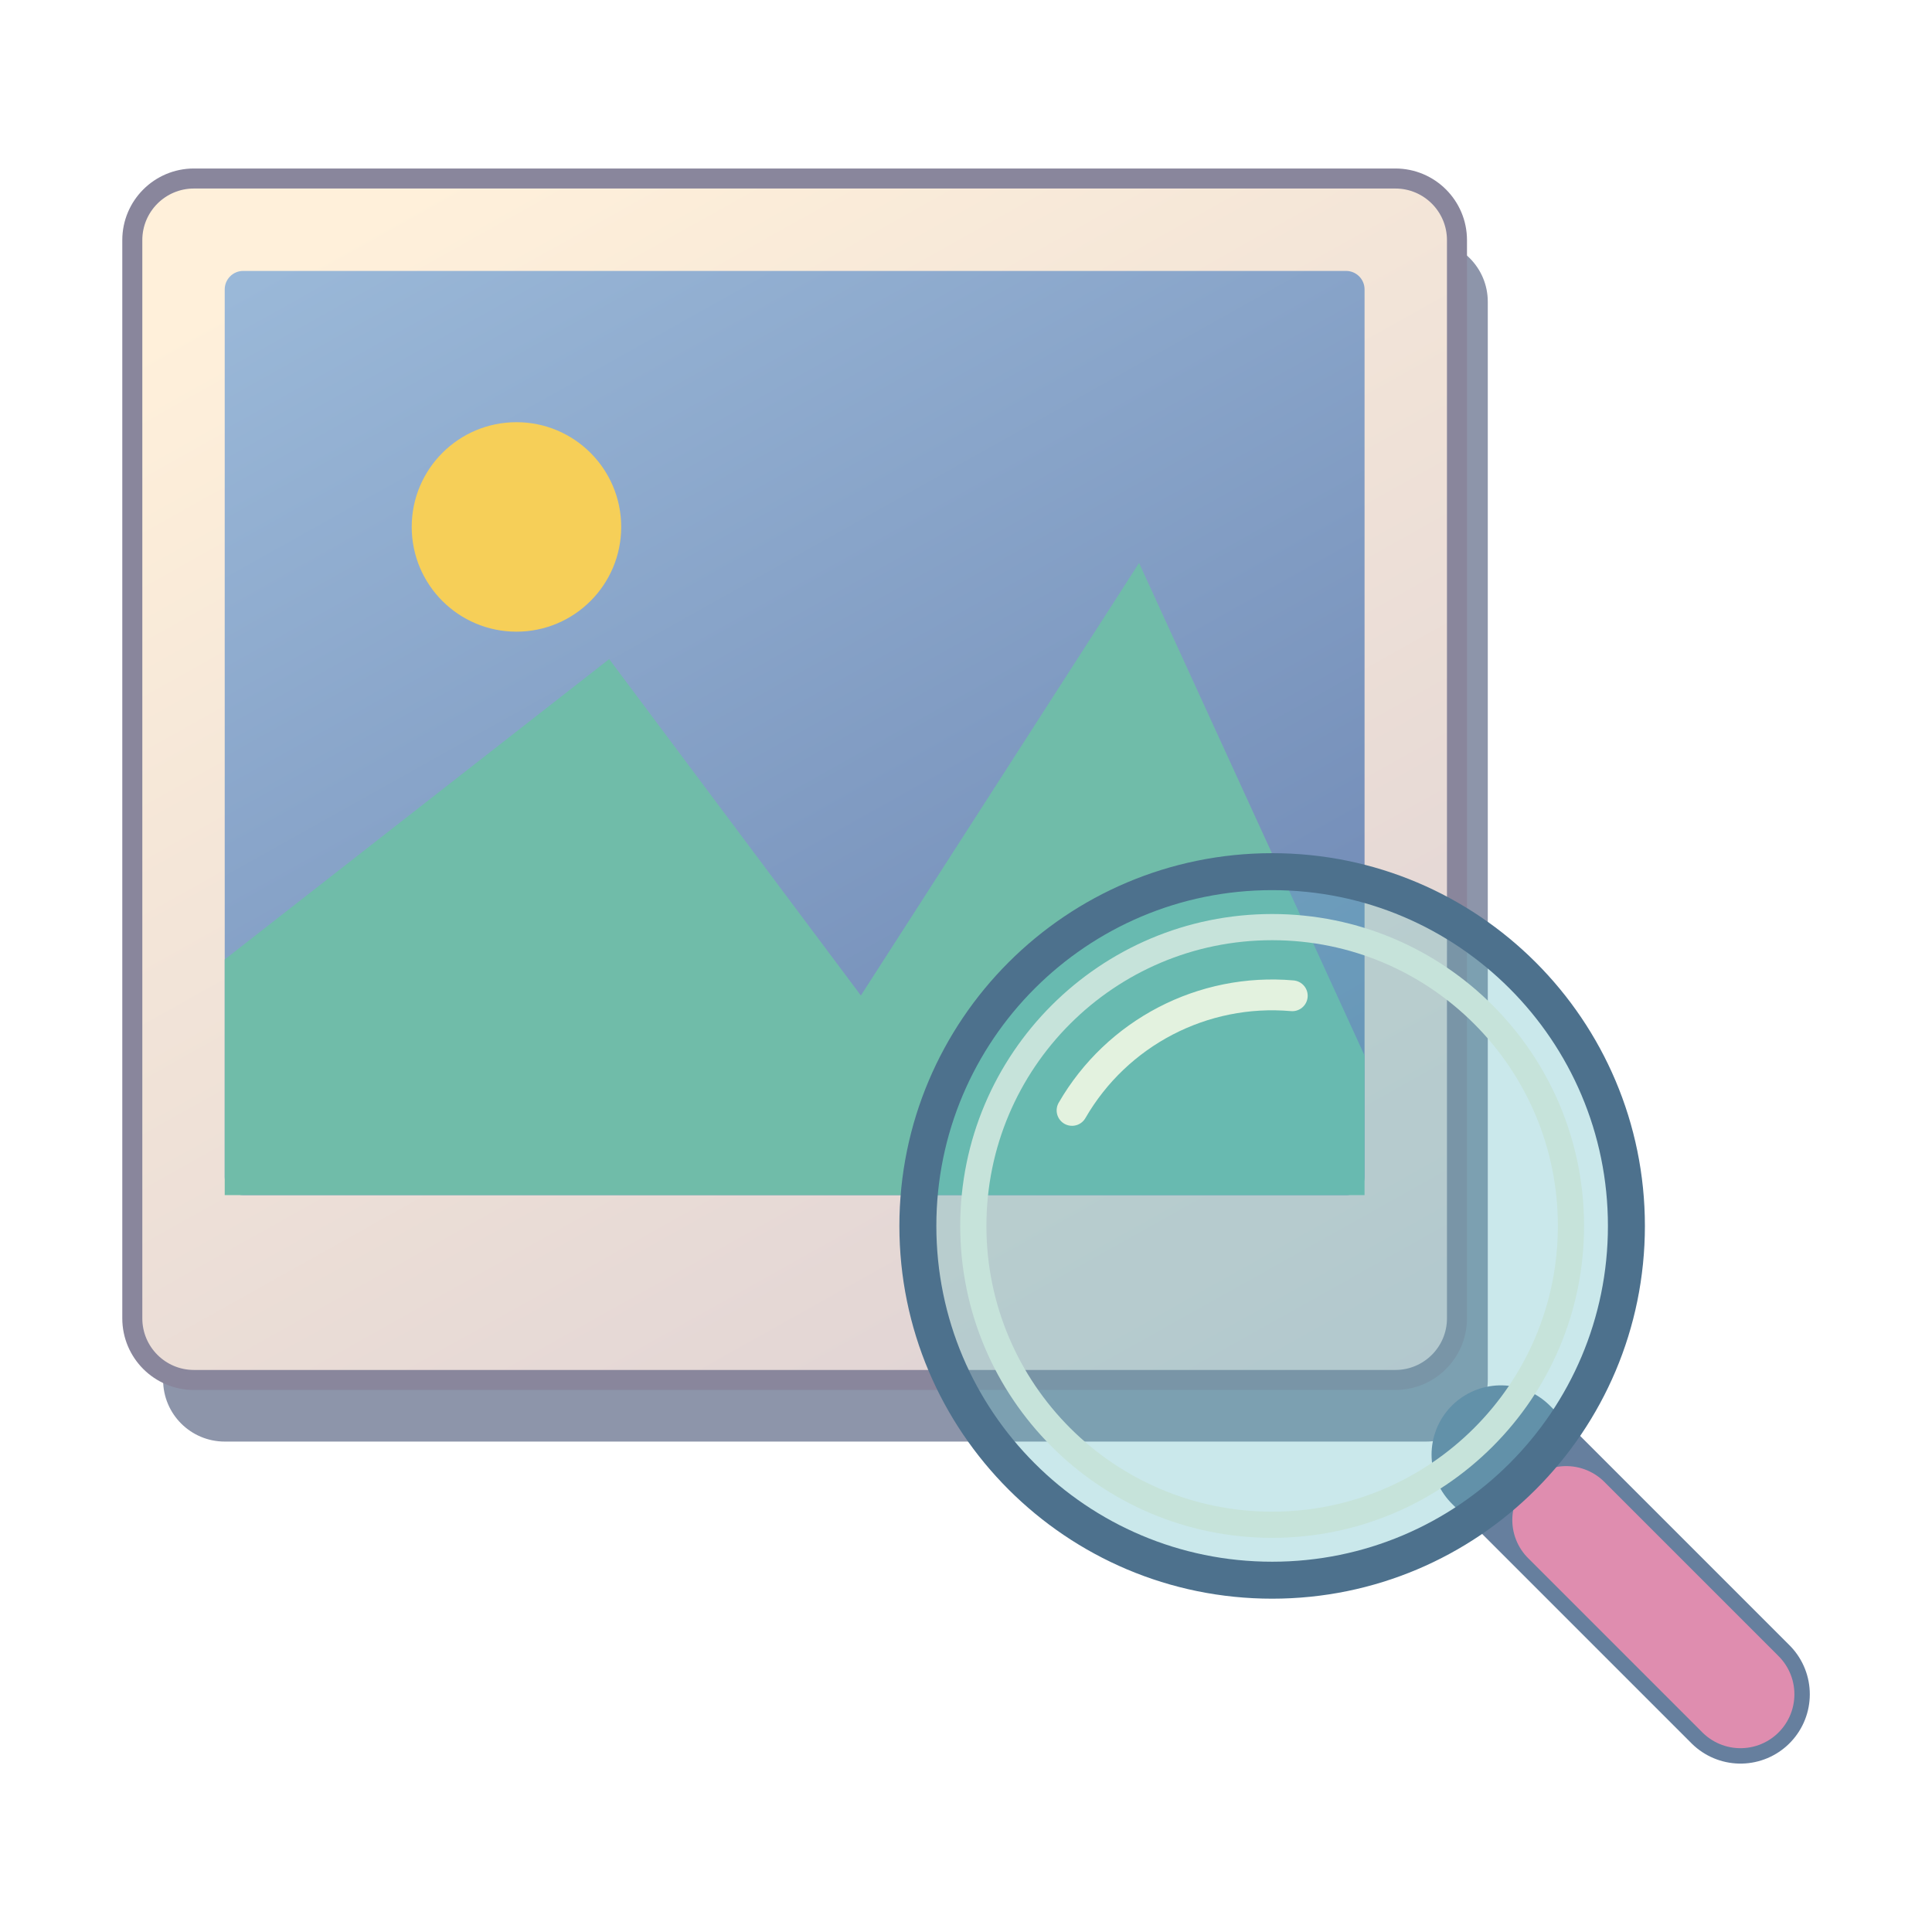
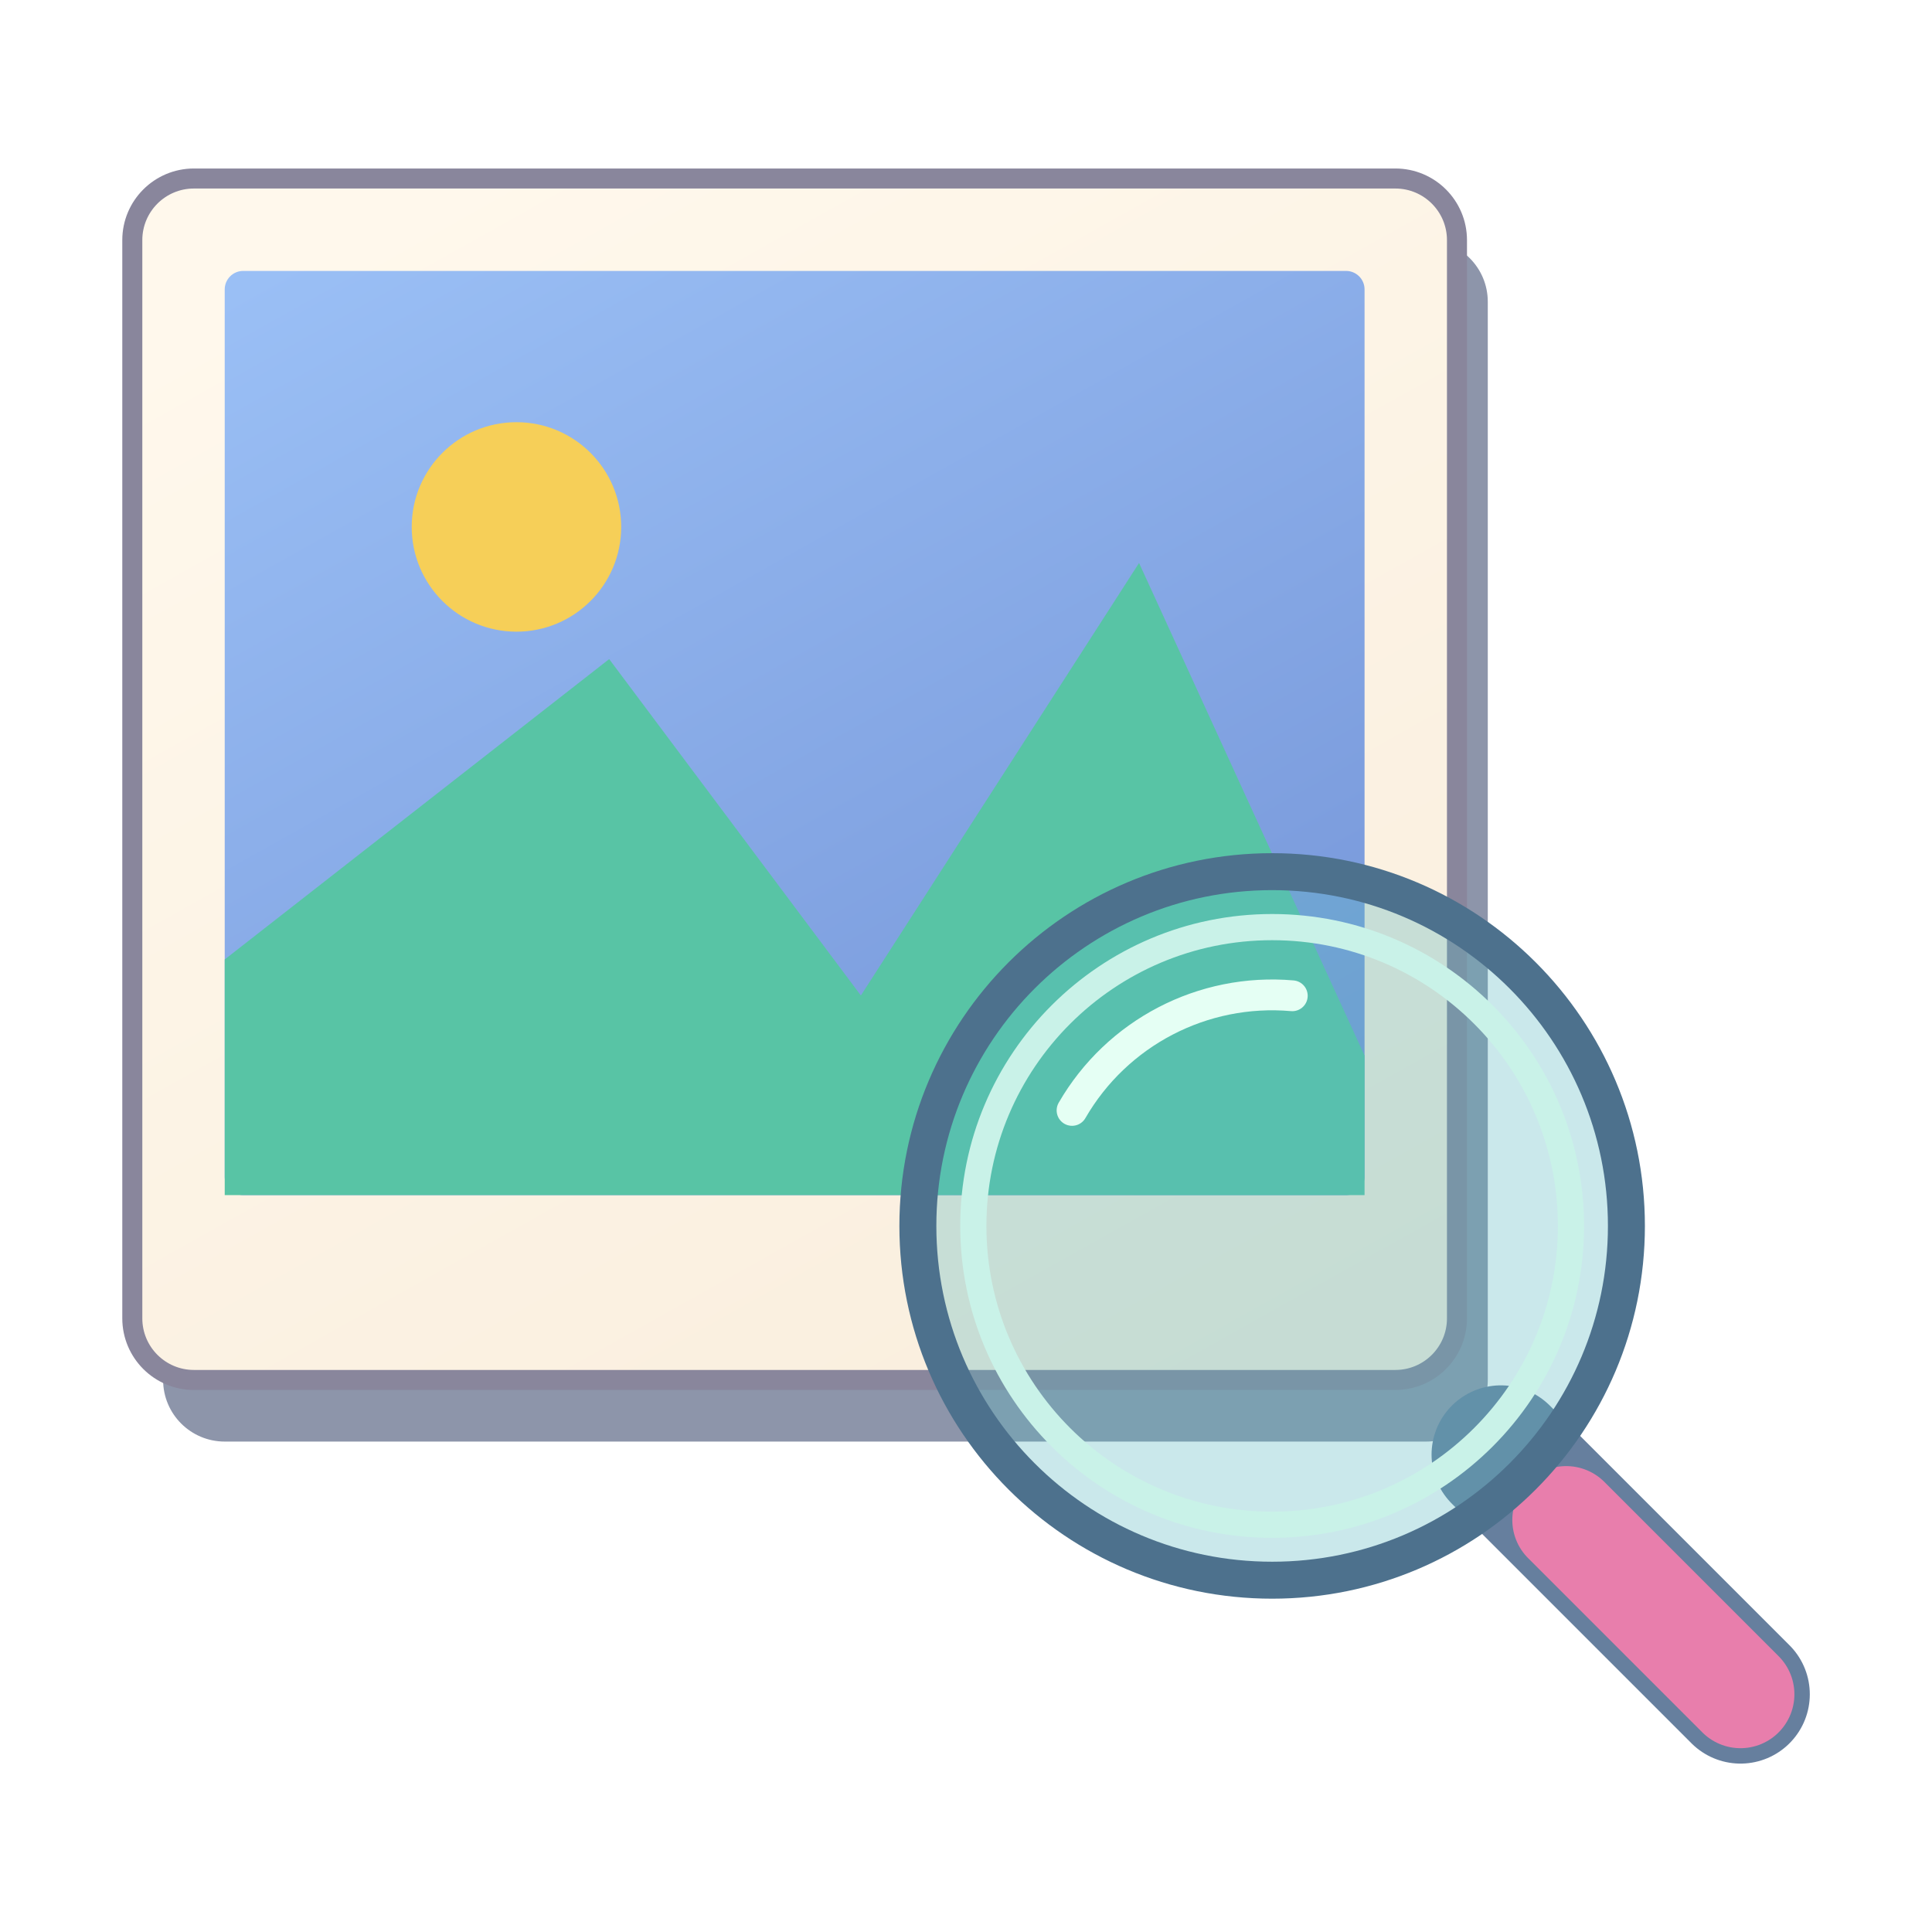
<svg xmlns="http://www.w3.org/2000/svg" width="64" height="64" viewBox="0 0 64 64">
  <g id="frameless-artwork" transform="translate(-2.76082 -1.230068) scale(1.020501)">
    <defs>
-       <linearGradient id="enamel" x1="0" y1="0" x2=".6" y2="1">
-         <stop stop-color="#f4c8d7" />
-         <stop offset=".4" stop-color="#e88bb6" />
-         <stop offset="1" stop-color="#b94e87" />
-       </linearGradient>
-       <linearGradient id="ink" x1="0" y1="0" x2="1" y2="1">
-         <stop stop-color="#f4c8d7" />
-         <stop offset=".6" stop-color="#e56ea1" />
-         <stop offset="1" stop-color="#b39bd9" />
-       </linearGradient>
-       <linearGradient id="gem" x1="0" y1="0" x2="1" y2="1">
-         <stop stop-color="#d9c3f2" />
-         <stop offset=".5" stop-color="#9272ba" />
-         <stop offset="1" stop-color="#71385f" />
-       </linearGradient>
-     </defs>
+  </defs>
    <g stroke-linecap="round" stroke-linejoin="round" />
    <defs>
      <linearGradient id="s-paper" gradientUnits="userSpaceOnUse" x1="15" y1="8" x2="43" y2="58">
-         <stop stop-color="#fff0da" />
-         <stop offset="1" stop-color="#d7cbd3" />
-       </linearGradient>
-       <linearGradient id="s-jade" gradientUnits="userSpaceOnUse" x1="15" y1="8" x2="43" y2="58">
-         <stop stop-color="#88cdb9" />
-         <stop offset="1" stop-color="#44878c" />
+         <stop stop-color="#fff8ec" />
+         <stop offset="1" stop-color="#f8ecda" />
      </linearGradient>
      <linearGradient id="s-blue" gradientUnits="userSpaceOnUse" x1="15" y1="8" x2="43" y2="58">
-         <stop stop-color="#9ab8d8" />
-         <stop offset="1" stop-color="#5d74a5" />
-       </linearGradient>
-       <linearGradient id="s-violet" gradientUnits="userSpaceOnUse" x1="15" y1="8" x2="43" y2="58">
-         <stop stop-color="#b3a1d9" />
-         <stop offset="1" stop-color="#8274a9" />
-       </linearGradient>
-       <linearGradient id="s-rose" gradientUnits="userSpaceOnUse" x1="15" y1="8" x2="43" y2="58">
-         <stop stop-color="#eca2bc" />
-         <stop offset="1" stop-color="#b66696" />
-       </linearGradient>
-       <linearGradient id="s-copper" gradientUnits="userSpaceOnUse" x1="15" y1="8" x2="43" y2="58">
-         <stop stop-color="#f0c582" />
-         <stop offset="1" stop-color="#d59965" />
-       </linearGradient>
-       <linearGradient id="s-steel" gradientUnits="userSpaceOnUse" x1="15" y1="8" x2="43" y2="58">
-         <stop stop-color="#cbd9d9" />
-         <stop offset="1" stop-color="#8298b0" />
-       </linearGradient>
-       <linearGradient id="s-coral" gradientUnits="userSpaceOnUse" x1="15" y1="8" x2="43" y2="58">
-         <stop stop-color="#ef9b83" />
-         <stop offset="1" stop-color="#cc697c" />
-       </linearGradient>
-       <linearGradient id="screen-glass" gradientUnits="userSpaceOnUse" x1="32" y1="10" x2="32" y2="45">
-         <stop stop-color="#42516c" />
-         <stop offset="1" stop-color="#29283e" />
-       </linearGradient>
-       <linearGradient id="rubber-handle" gradientUnits="userSpaceOnUse" x1="32" y1="8" x2="32" y2="24">
-         <stop stop-color="#ee9c91" />
-         <stop offset=".45" stop-color="#e87f8d" />
-         <stop offset="1" stop-color="#b85c7b" />
+         <stop stop-color="#9abff5" />
+         <stop offset="1" stop-color="#6785cd" />
      </linearGradient>
    </defs>
    <g data-material="authored" stroke-linecap="round" stroke-linejoin="round">
      <rect x="8" y="9" width="43" height="39" rx="2" fill="#8d95aa" />
      <rect x="7" y="7" width="43" height="39" rx="2" fill="url(#s-paper)" stroke="#89869c" stroke-width="0.65" />
      <rect x="10" y="10" width="37" height="30" rx="0.6" fill="url(#s-blue)" />
      <circle cx="19.47" cy="18.31" r="3.4" fill="#f6cf58" />
-       <path d="M10 40V32.35L22.48 22.6 30.65 33.52 39.68 19.48 47 35.47V40Z" fill="#70bca9" />
+       <path d="M10 40V32.35L22.48 22.6 30.65 33.52 39.68 19.48 47 35.47V40Z" fill="#58c4a5" />
      <path d="M51.425 48.425l7.778 7.778" fill="none" stroke="#667f9e" stroke-width="4.5" />
-       <path d="M53.546 50.546l5.657 5.657" fill="none" stroke="#df8daf" stroke-width="3.5" />
+       <path d="M53.546 50.546l5.657 5.657" fill="none" stroke="#e87eac" stroke-width="3.5" />
      <circle cx="44" cy="41" r="11.5" fill="#5ab6bf" stroke="#4d718d" stroke-width="1.2" fill-opacity=".32" />
-       <circle cx="44" cy="41" r="9.7" fill="none" stroke="#c6e3da" stroke-width="0.85" />
-       <path d="M37.505 37.25A7.5 7.5 0 0 1 44.654 33.529" fill="none" stroke="#e3f2df" stroke-width="1" />
+       <circle cx="44" cy="41" r="9.7" fill="none" stroke="#c9f2e8" stroke-width="0.85" />
+       <path d="M37.505 37.25A7.5 7.5 0 0 1 44.654 33.529" fill="none" stroke="#e5fff4" stroke-width="1" />
    </g>
  </g>
</svg>
